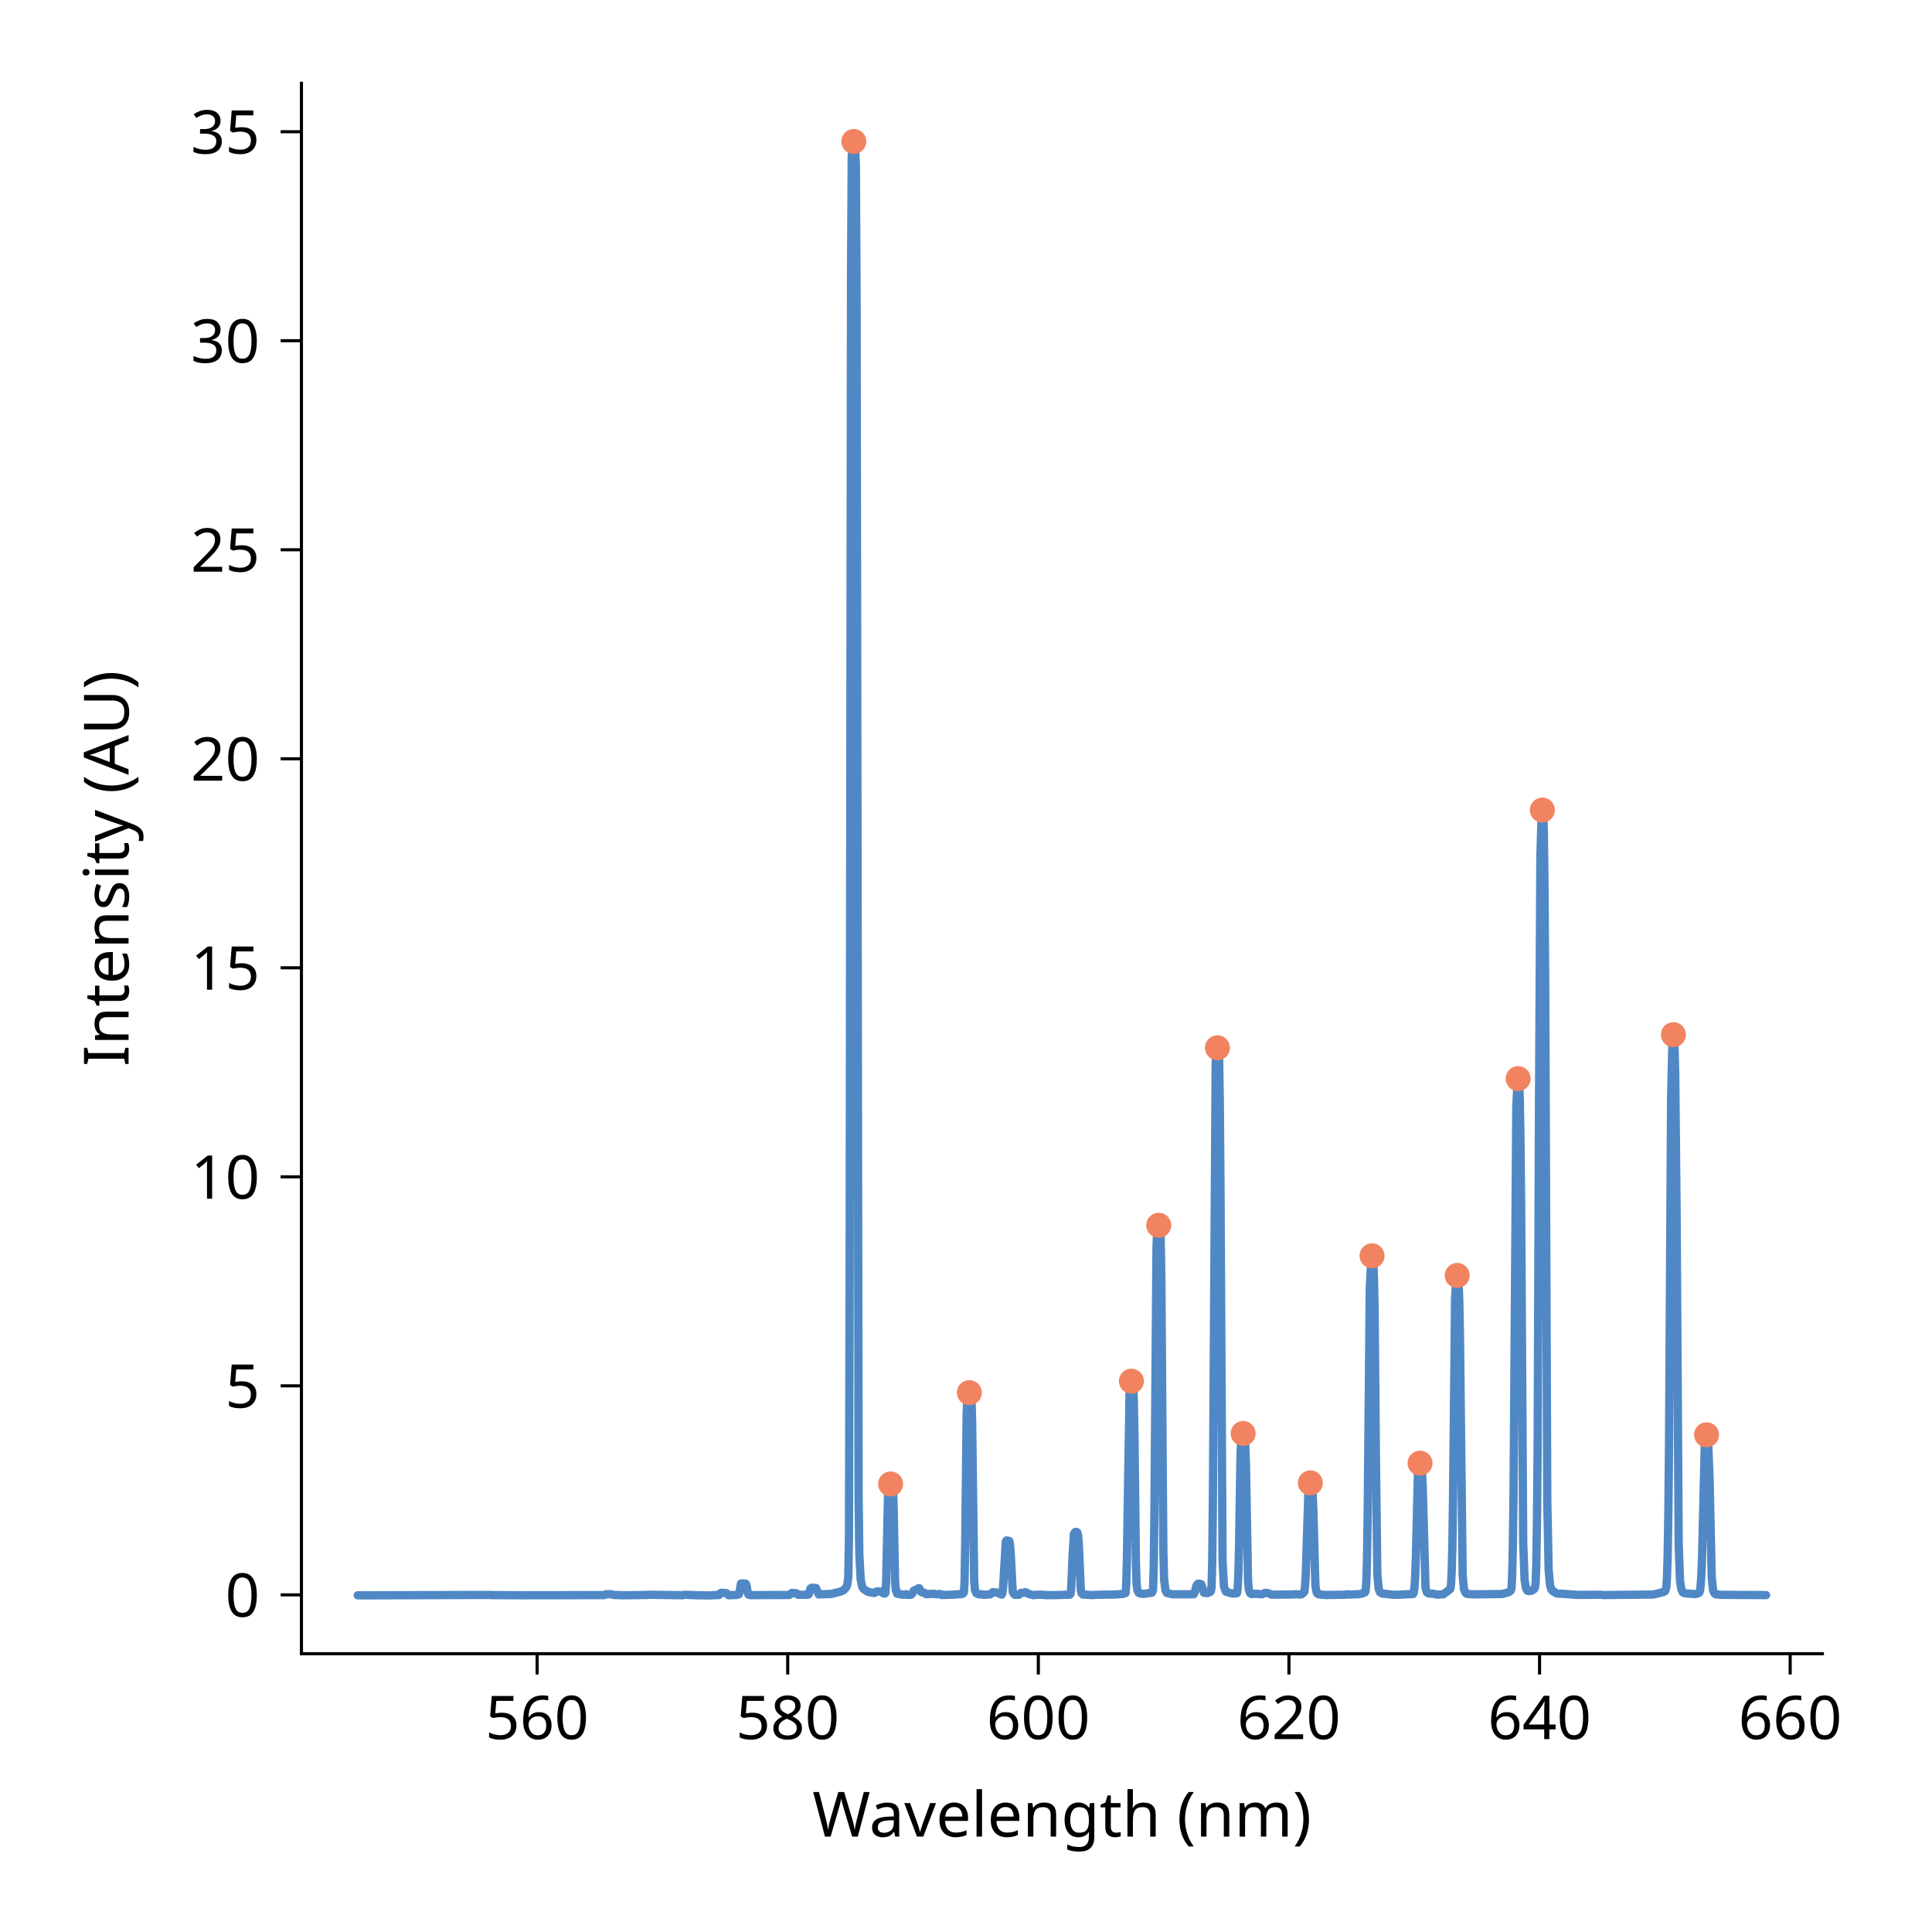
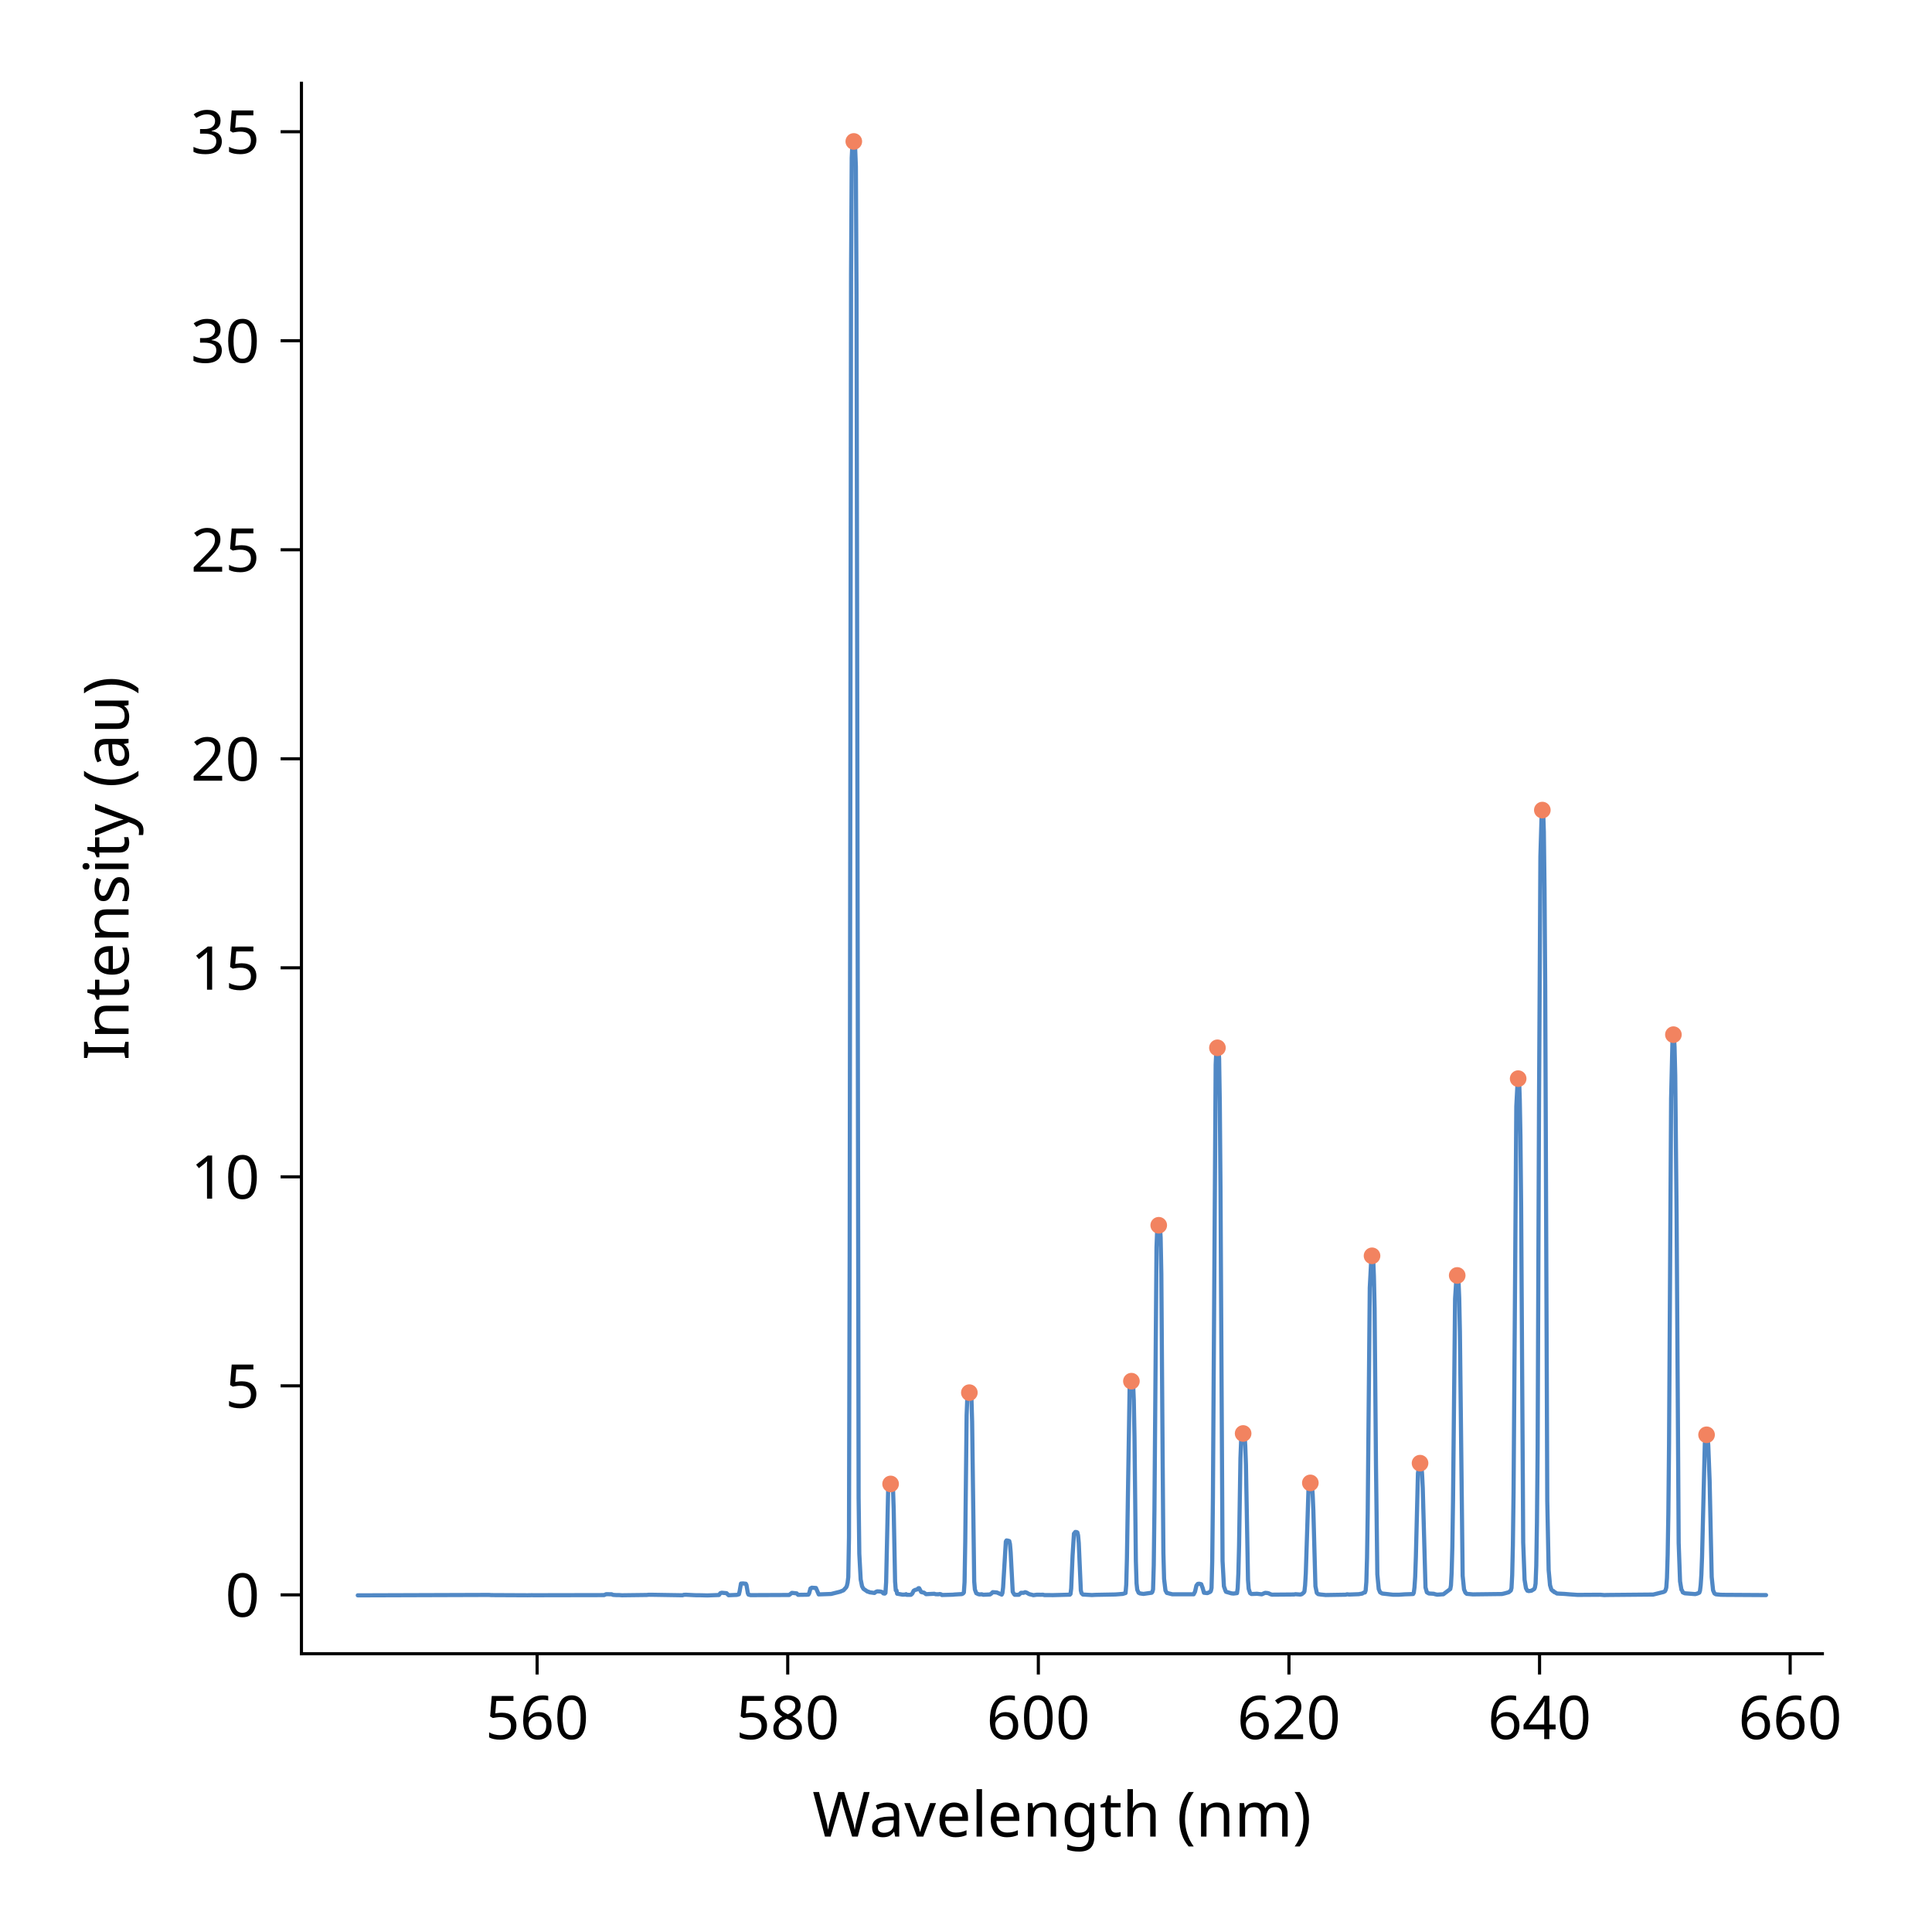
<svg xmlns="http://www.w3.org/2000/svg" xmlns:xlink="http://www.w3.org/1999/xlink" width="463.985pt" height="463.999pt" viewBox="0 0 463.985 463.999" version="1.1">
  <defs>
    <style type="text/css">*{stroke-linejoin: round; stroke-linecap: butt}</style>
  </defs>
  <g id="figure_1">
    <g id="patch_1">
      <path d="M 0 463.999  L 463.985 463.999  L 463.985 0  L 0 0  L 0 463.999  z " style="fill: none" />
    </g>
    <g id="axes_1">
      <g id="patch_2">
        <path d="M 72.396 397.163  L 437.672 397.163  L 437.672 20  L 72.396 20  L 72.396 397.163  z " style="fill: none" />
      </g>
      <g id="matplotlib.axis_1">
        <g id="xtick_1">
          <g id="line2d_1">
            <defs>
-               <path id="m83bee7a36d" d="M 0 0  L 0 5  " style="stroke: #000000; stroke-width: 0.75" />
+               <path id="m577cc13924" d="M 0 0  L 0 5  " style="stroke: #000000; stroke-width: 0.75" />
            </defs>
            <g>
-               <use xlink:href="#m83bee7a36d" x="128.998" y="397.163" style="stroke: #000000; stroke-width: 0.75" />
+               <use xlink:href="#m577cc13924" x="128.998" y="397.163" style="stroke: #000000; stroke-width: 0.75" />
            </g>
          </g>
          <g id="text_1">
            <text style="font: 14.5px &quot;Suisse Int'l Mono&quot;; text-anchor: middle" x="128.998" y="417.676" transform="rotate(-0 128.9977 417.6755)">560</text>
          </g>
        </g>
        <g id="xtick_2">
          <g id="line2d_2">
            <g>
-               <use xlink:href="#m83bee7a36d" x="189.185" y="397.163" style="stroke: #000000; stroke-width: 0.75" />
+               <use xlink:href="#m577cc13924" x="189.185" y="397.163" style="stroke: #000000; stroke-width: 0.75" />
            </g>
          </g>
          <g id="text_2">
            <text style="font: 14.5px &quot;Suisse Int'l Mono&quot;; text-anchor: middle" x="189.185" y="417.676" transform="rotate(-0 189.1853 417.6755)">580</text>
          </g>
        </g>
        <g id="xtick_3">
          <g id="line2d_3">
            <g>
-               <use xlink:href="#m83bee7a36d" x="249.373" y="397.163" style="stroke: #000000; stroke-width: 0.75" />
+               <use xlink:href="#m577cc13924" x="249.373" y="397.163" style="stroke: #000000; stroke-width: 0.75" />
            </g>
          </g>
          <g id="text_3">
            <text style="font: 14.5px &quot;Suisse Int'l Mono&quot;; text-anchor: middle" x="249.373" y="417.676" transform="rotate(-0 249.3729 417.6755)">600</text>
          </g>
        </g>
        <g id="xtick_4">
          <g id="line2d_4">
            <g>
-               <use xlink:href="#m83bee7a36d" x="309.561" y="397.163" style="stroke: #000000; stroke-width: 0.75" />
+               <use xlink:href="#m577cc13924" x="309.561" y="397.163" style="stroke: #000000; stroke-width: 0.75" />
            </g>
          </g>
          <g id="text_4">
            <text style="font: 14.5px &quot;Suisse Int'l Mono&quot;; text-anchor: middle" x="309.561" y="417.676" transform="rotate(-0 309.5605 417.6755)">620</text>
          </g>
        </g>
        <g id="xtick_5">
          <g id="line2d_5">
            <g>
-               <use xlink:href="#m83bee7a36d" x="369.748" y="397.163" style="stroke: #000000; stroke-width: 0.75" />
+               <use xlink:href="#m577cc13924" x="369.748" y="397.163" style="stroke: #000000; stroke-width: 0.75" />
            </g>
          </g>
          <g id="text_5">
            <text style="font: 14.5px &quot;Suisse Int'l Mono&quot;; text-anchor: middle" x="369.748" y="417.676" transform="rotate(-0 369.7481 417.6755)">640</text>
          </g>
        </g>
        <g id="xtick_6">
          <g id="line2d_6">
            <g>
-               <use xlink:href="#m83bee7a36d" x="429.936" y="397.163" style="stroke: #000000; stroke-width: 0.75" />
+               <use xlink:href="#m577cc13924" x="429.936" y="397.163" style="stroke: #000000; stroke-width: 0.75" />
            </g>
          </g>
          <g id="text_6">
            <text style="font: 14.5px &quot;Suisse Int'l Mono&quot;; text-anchor: middle" x="429.936" y="417.676" transform="rotate(-0 429.9358 417.6755)">660</text>
          </g>
        </g>
        <g id="text_7">
          <text style="font: 500 15px &quot;Suisse Int'l&quot;, sans-serif; text-anchor: middle" x="255.034" y="441.088" transform="rotate(-0 255.034 441.088)">Wavelength (nm)</text>
        </g>
      </g>
      <g id="matplotlib.axis_2">
        <g id="ytick_1">
          <g id="line2d_7">
            <defs>
-               <path id="mde8f915684" d="M 0 0  L -5 0  " style="stroke: #000000; stroke-width: 0.75" />
+               <path id="m0dc9146e84" d="M 0 0  L -5 0  " style="stroke: #000000; stroke-width: 0.75" />
            </defs>
            <g>
-               <use xlink:href="#mde8f915684" x="72.396" y="383.026" style="stroke: #000000; stroke-width: 0.75" />
+               <use xlink:href="#m0dc9146e84" x="72.396" y="383.026" style="stroke: #000000; stroke-width: 0.75" />
            </g>
          </g>
          <g id="text_8">
            <text style="font: 14.5px &quot;Suisse Int'l Mono&quot;; text-anchor: end" x="62.396" y="388.283" transform="rotate(-0 62.39625 388.2827)">0</text>
          </g>
        </g>
        <g id="ytick_2">
          <g id="line2d_8">
            <g>
-               <use xlink:href="#mde8f915684" x="72.396" y="332.828" style="stroke: #000000; stroke-width: 0.75" />
+               <use xlink:href="#m0dc9146e84" x="72.396" y="332.828" style="stroke: #000000; stroke-width: 0.75" />
            </g>
          </g>
          <g id="text_9">
            <text style="font: 14.5px &quot;Suisse Int'l Mono&quot;; text-anchor: end" x="62.396" y="338.084" transform="rotate(-0 62.39625 338.084)">5</text>
          </g>
        </g>
        <g id="ytick_3">
          <g id="line2d_9">
            <g>
-               <use xlink:href="#mde8f915684" x="72.396" y="282.629" style="stroke: #000000; stroke-width: 0.75" />
+               <use xlink:href="#m0dc9146e84" x="72.396" y="282.629" style="stroke: #000000; stroke-width: 0.75" />
            </g>
          </g>
          <g id="text_10">
            <text style="font: 14.5px &quot;Suisse Int'l Mono&quot;; text-anchor: end" x="62.396" y="287.885" transform="rotate(-0 62.39625 287.8853)">10</text>
          </g>
        </g>
        <g id="ytick_4">
          <g id="line2d_10">
            <g>
-               <use xlink:href="#mde8f915684" x="72.396" y="232.43" style="stroke: #000000; stroke-width: 0.75" />
+               <use xlink:href="#m0dc9146e84" x="72.396" y="232.43" style="stroke: #000000; stroke-width: 0.75" />
            </g>
          </g>
          <g id="text_11">
            <text style="font: 14.5px &quot;Suisse Int'l Mono&quot;; text-anchor: end" x="62.396" y="237.687" transform="rotate(-0 62.39625 237.6866)">15</text>
          </g>
        </g>
        <g id="ytick_5">
          <g id="line2d_11">
            <g>
-               <use xlink:href="#mde8f915684" x="72.396" y="182.232" style="stroke: #000000; stroke-width: 0.75" />
+               <use xlink:href="#m0dc9146e84" x="72.396" y="182.232" style="stroke: #000000; stroke-width: 0.75" />
            </g>
          </g>
          <g id="text_12">
            <text style="font: 14.5px &quot;Suisse Int'l Mono&quot;; text-anchor: end" x="62.396" y="187.488" transform="rotate(-0 62.39625 187.4879)">20</text>
          </g>
        </g>
        <g id="ytick_6">
          <g id="line2d_12">
            <g>
-               <use xlink:href="#mde8f915684" x="72.396" y="132.033" style="stroke: #000000; stroke-width: 0.75" />
+               <use xlink:href="#m0dc9146e84" x="72.396" y="132.033" style="stroke: #000000; stroke-width: 0.75" />
            </g>
          </g>
          <g id="text_13">
            <text style="font: 14.5px &quot;Suisse Int'l Mono&quot;; text-anchor: end" x="62.396" y="137.289" transform="rotate(-0 62.39625 137.2892)">25</text>
          </g>
        </g>
        <g id="ytick_7">
          <g id="line2d_13">
            <g>
-               <use xlink:href="#mde8f915684" x="72.396" y="81.834" style="stroke: #000000; stroke-width: 0.75" />
+               <use xlink:href="#m0dc9146e84" x="72.396" y="81.834" style="stroke: #000000; stroke-width: 0.75" />
            </g>
          </g>
          <g id="text_14">
            <text style="font: 14.5px &quot;Suisse Int'l Mono&quot;; text-anchor: end" x="62.396" y="87.091" transform="rotate(-0 62.39625 87.09052)">30</text>
          </g>
        </g>
        <g id="ytick_8">
          <g id="line2d_14">
            <g>
-               <use xlink:href="#mde8f915684" x="72.396" y="31.636" style="stroke: #000000; stroke-width: 0.75" />
+               <use xlink:href="#m0dc9146e84" x="72.396" y="31.636" style="stroke: #000000; stroke-width: 0.75" />
            </g>
          </g>
          <g id="text_15">
            <text style="font: 14.5px &quot;Suisse Int'l Mono&quot;; text-anchor: end" x="62.396" y="36.892" transform="rotate(-0 62.39625 36.89182)">35</text>
          </g>
        </g>
        <g id="text_16">
-           <text style="font: 500 15px &quot;Suisse Int'l&quot;, sans-serif; text-anchor: middle" x="30.875" y="208.582" transform="rotate(-90 30.875 208.5815)">Intensity (AU)</text>
+           <text style="font: 500 15px &quot;Suisse Int'l&quot;, sans-serif; text-anchor: middle" x="30.875" y="208.582" transform="rotate(-90 30.875 208.5815)">Intensity (au)</text>
        </g>
      </g>
      <g id="line2d_15">
-         <path d="M 85.925 383.143  L 88.403 383.142  L 117.483 383.045  L 117.979 383.087  L 126.736 383.128  L 127.727 383.11  L 128.223 383.12  L 145.076 383.088  L 145.572 382.869  L 146.563 382.885  L 146.893 382.883  L 147.224 383.033  L 148.05 383.086  L 148.711 383.084  L 149.372 383.131  L 155.32 383.055  L 155.816 383.002  L 156.642 383.01  L 163.912 383.127  L 164.242 383.02  L 164.738 383.001  L 166.555 383.095  L 167.216 383.122  L 168.373 383.127  L 169.86 383.166  L 172.669 383.064  L 172.999 382.625  L 173.33 382.52  L 174.486 382.628  L 174.982 383.119  L 176.965 383.038  L 177.46 382.893  L 177.626 382.213  L 177.956 380.32  L 178.452 380.289  L 179.113 380.361  L 179.278 380.676  L 179.608 382.643  L 179.773 382.972  L 180.269 383.097  L 189.522 383.057  L 190.183 382.549  L 191.339 382.675  L 191.67 383.023  L 193.157 383.002  L 193.652 383.003  L 194.148 382.967  L 194.313 382.711  L 194.644 381.494  L 194.974 381.314  L 195.966 381.38  L 196.627 382.921  L 199.601 382.812  L 201.749 382.276  L 202.575 381.935  L 203.236 381.208  L 203.401 380.814  L 203.566 380.102  L 203.731 378.716  L 203.896 369.182  L 204.062 299.829  L 204.392 65.867  L 204.557 37.924  L 204.723 34.439  L 204.888 33.969  L 205.053 33.969  L 205.384 35.791  L 205.549 39.972  L 205.714 71.078  L 206.21 359.648  L 206.375 373.155  L 206.705 379.331  L 207.036 380.97  L 207.366 381.578  L 208.358 382.251  L 208.523 382.251  L 208.853 382.415  L 210.01 382.576  L 210.34 382.325  L 210.671 382.187  L 211.332 382.221  L 211.827 382.331  L 212.158 382.681  L 212.488 382.725  L 212.653 382.564  L 212.819 379.969  L 213.314 357.372  L 213.48 356.616  L 213.81 356.391  L 214.141 356.391  L 214.306 356.687  L 214.471 357.574  L 214.636 362.559  L 214.967 379.809  L 215.132 381.928  L 215.297 381.942  L 215.462 382.752  L 216.784 382.981  L 217.445 382.949  L 217.61 382.86  L 217.775 383.027  L 218.767 383.015  L 219.097 382.726  L 219.428 382.043  L 219.758 381.852  L 220.254 381.727  L 220.584 381.429  L 220.75 381.429  L 221.245 382.352  L 221.576 382.437  L 221.906 382.492  L 222.402 382.864  L 224.385 382.769  L 224.715 382.875  L 225.376 382.892  L 225.706 382.829  L 226.037 382.905  L 226.202 383.062  L 228.846 382.99  L 229.341 382.939  L 230.994 382.845  L 231.324 382.678  L 231.489 382.446  L 231.654 379.96  L 231.82 370.326  L 232.15 339.905  L 232.315 335.602  L 232.481 334.468  L 232.646 334.374  L 232.976 334.465  L 233.307 335.768  L 233.472 341.475  L 233.968 379.762  L 234.133 381.74  L 234.463 382.629  L 234.959 382.866  L 235.289 382.928  L 235.785 382.884  L 236.116 383.006  L 237.768 382.931  L 238.098 382.7  L 238.429 382.38  L 239.42 382.461  L 240.577 382.97  L 240.742 382.608  L 240.907 381.271  L 241.568 370.211  L 241.733 369.957  L 242.064 370.008  L 242.394 370.109  L 242.559 370.847  L 242.725 372.782  L 243.22 382.304  L 243.551 382.859  L 243.716 383.016  L 244.707 383.006  L 245.203 382.54  L 245.864 382.534  L 246.194 382.388  L 246.525 382.48  L 247.186 382.854  L 247.847 383.013  L 248.177 383.11  L 249.003 382.994  L 249.995 383.005  L 250.49 382.992  L 250.821 383.082  L 252.969 383.093  L 256.934 382.984  L 257.099 382.811  L 257.265 381.5  L 257.595 373.604  L 257.925 368.338  L 258.256 367.921  L 258.586 367.954  L 258.752 368.059  L 258.917 368.751  L 259.082 370.595  L 259.578 381.956  L 259.743 382.619  L 260.073 382.95  L 262.221 383.073  L 263.213 383.024  L 267.839 382.936  L 268.5 382.888  L 269.657 382.798  L 270.317 382.587  L 270.483 380.587  L 270.648 374.325  L 271.309 332.549  L 271.474 331.561  L 271.639 331.561  L 271.97 331.993  L 272.135 332.321  L 272.3 336.313  L 272.465 345.05  L 272.796 374.901  L 272.961 380.274  L 273.126 381.798  L 273.457 382.517  L 273.787 382.685  L 274.613 382.803  L 276.596 382.516  L 276.761 382.318  L 276.926 381.711  L 277.092 375.9  L 277.257 362.584  L 277.753 299.617  L 277.918 295.309  L 278.083 294.313  L 278.414 294.266  L 278.579 294.36  L 278.744 297.265  L 278.909 305.905  L 279.24 352.237  L 279.405 372.976  L 279.57 379.182  L 279.901 381.962  L 280.231 382.562  L 281.553 382.892  L 286.675 382.892  L 287.005 382.257  L 287.336 380.807  L 287.666 380.396  L 287.997 380.351  L 288.492 380.473  L 288.823 381.342  L 289.153 382.526  L 289.979 382.613  L 290.64 382.312  L 290.805 382.11  L 290.971 381.372  L 291.136 374.923  L 291.301 359.596  L 291.962 255.692  L 292.127 252.187  L 292.293 251.645  L 292.623 251.755  L 292.788 254.189  L 292.953 264.967  L 293.119 285.279  L 293.614 374.863  L 293.945 380.973  L 294.275 381.942  L 294.44 382.29  L 295.762 382.672  L 296.258 382.719  L 297.084 382.614  L 297.249 381.439  L 297.415 377.894  L 297.58 371.247  L 297.91 350.259  L 298.075 346.071  L 298.406 344.353  L 298.736 344.269  L 298.902 344.807  L 299.067 347.2  L 299.232 351.792  L 299.728 379.448  L 299.893 381.593  L 300.223 382.601  L 300.554 382.821  L 301.215 382.8  L 301.876 382.765  L 303.032 382.902  L 303.528 382.676  L 303.858 382.547  L 304.354 382.587  L 304.684 382.661  L 305.18 382.899  L 305.511 382.981  L 310.798 382.936  L 311.128 382.869  L 311.624 382.908  L 312.285 382.955  L 312.615 382.878  L 313.111 382.485  L 313.276 382.208  L 313.441 380.722  L 313.607 377.903  L 314.268 357.154  L 314.433 356.254  L 314.763 356.141  L 314.929 356.217  L 315.094 356.807  L 315.259 358.942  L 315.424 362.848  L 315.92 380.956  L 316.25 382.556  L 316.581 382.854  L 317.242 382.954  L 318.398 383.068  L 323.19 382.989  L 323.52 382.889  L 324.016 382.954  L 326.329 382.866  L 326.66 382.802  L 327.155 382.724  L 327.486 382.51  L 327.816 382.441  L 327.981 381.98  L 328.147 379.935  L 328.312 374.134  L 328.477 363.391  L 328.973 309.271  L 329.303 303.025  L 329.468 301.602  L 329.634 301.602  L 329.799 302.493  L 329.964 306.594  L 330.129 314.137  L 330.46 351.639  L 330.79 378.117  L 331.121 381.631  L 331.451 382.414  L 331.947 382.705  L 334.59 383.002  L 335.912 383.002  L 337.399 382.9  L 338.556 382.864  L 339.052 382.841  L 339.382 382.824  L 339.547 382.499  L 339.712 381.22  L 339.878 378.695  L 340.043 373.894  L 340.539 353.852  L 340.869 351.728  L 341.034 351.402  L 341.199 351.402  L 341.365 352.153  L 341.53 353.967  L 341.695 357.32  L 342.356 381.26  L 342.687 382.422  L 343.182 382.701  L 344.339 382.77  L 344.669 382.878  L 345.165 382.981  L 346.652 382.883  L 348.304 381.632  L 348.469 380.751  L 348.635 377.682  L 348.8 371.586  L 348.965 360.513  L 349.461 311.928  L 349.791 306.707  L 349.956 306.317  L 350.122 306.317  L 350.287 307.811  L 350.452 311.761  L 350.617 319.857  L 351.278 378.439  L 351.609 381.71  L 351.939 382.498  L 352.27 382.785  L 353.757 382.918  L 354.252 382.907  L 360.696 382.826  L 361.357 382.676  L 362.348 382.398  L 362.844 381.988  L 363.009 381.381  L 363.175 378.267  L 363.34 371.1  L 363.505 358.409  L 364.166 265.699  L 364.496 259.435  L 364.662 259.051  L 364.827 259.051  L 364.992 263.991  L 365.157 272.955  L 365.323 289.722  L 365.818 370.428  L 366.149 379.399  L 366.479 381.412  L 366.81 382.018  L 367.14 382.119  L 367.801 382.033  L 368.462 381.63  L 368.627 381.282  L 368.792 380.341  L 368.957 376.04  L 369.123 365.597  L 369.288 347.734  L 369.618 265.031  L 369.949 205.673  L 370.279 194.554  L 370.61 194.657  L 370.775 199.76  L 370.94 213.368  L 371.105 236.821  L 371.601 360.468  L 371.932 377.061  L 372.262 380.707  L 372.592 381.78  L 372.923 382.097  L 373.088 382.117  L 373.253 382.366  L 373.419 382.388  L 373.914 382.707  L 375.732 382.801  L 376.888 382.899  L 378.871 383.037  L 384.324 383.002  L 385.315 383.083  L 385.976 383.057  L 397.046 382.956  L 399.524 382.337  L 399.855 382.163  L 400.02 381.856  L 400.185 381.258  L 400.35 378.94  L 400.516 373.395  L 400.681 363.64  L 400.846 346.903  L 401.342 263.842  L 401.672 249.716  L 401.838 248.488  L 402.003 248.488  L 402.168 251.512  L 402.333 258.292  L 402.664 291.865  L 403.159 370.579  L 403.49 379.781  L 403.82 381.795  L 403.985 382.003  L 404.151 382.437  L 404.646 382.657  L 407.125 382.847  L 407.455 382.768  L 407.786 382.657  L 408.116 382.493  L 408.281 382.03  L 408.447 380.659  L 408.612 378.143  L 408.777 373.847  L 409.438 346.696  L 409.768 344.588  L 409.934 344.588  L 410.099 345.449  L 410.264 347.069  L 410.594 355.705  L 411.09 378.731  L 411.421 381.936  L 411.751 382.685  L 412.082 382.893  L 413.238 383.007  L 414.064 383.026  L 424.143 383.087  L 424.143 383.087  " clip-path="url(#p04434cb68f)" style="fill: none; stroke: #5088c5; stroke-width: 2; stroke-linecap: round" />
+         <path d="M 85.925 383.143  L 88.403 383.142  L 117.483 383.045  L 117.979 383.087  L 126.736 383.128  L 127.727 383.11  L 128.223 383.12  L 145.076 383.088  L 145.572 382.869  L 146.563 382.885  L 146.893 382.883  L 147.224 383.033  L 148.05 383.086  L 148.711 383.084  L 149.372 383.131  L 155.32 383.055  L 155.816 383.002  L 156.642 383.01  L 163.912 383.127  L 164.242 383.02  L 164.738 383.001  L 166.555 383.095  L 167.216 383.122  L 168.373 383.127  L 169.86 383.166  L 172.669 383.064  L 172.999 382.625  L 173.33 382.52  L 174.486 382.628  L 174.982 383.119  L 176.965 383.038  L 177.46 382.893  L 177.626 382.213  L 177.956 380.32  L 178.452 380.289  L 179.113 380.361  L 179.278 380.676  L 179.608 382.643  L 179.773 382.972  L 180.269 383.097  L 189.522 383.057  L 190.183 382.549  L 191.339 382.675  L 191.67 383.023  L 193.157 383.002  L 193.652 383.003  L 194.148 382.967  L 194.313 382.711  L 194.644 381.494  L 194.974 381.314  L 195.966 381.38  L 196.627 382.921  L 199.601 382.812  L 201.749 382.276  L 202.575 381.935  L 203.236 381.208  L 203.401 380.814  L 203.566 380.102  L 203.731 378.716  L 203.896 369.182  L 204.062 299.829  L 204.392 65.867  L 204.557 37.924  L 204.723 34.439  L 204.888 33.969  L 205.053 33.969  L 205.384 35.791  L 205.549 39.972  L 205.714 71.078  L 206.21 359.648  L 206.375 373.155  L 206.705 379.331  L 207.036 380.97  L 207.366 381.578  L 208.358 382.251  L 208.523 382.251  L 208.853 382.415  L 210.01 382.576  L 210.34 382.325  L 210.671 382.187  L 211.332 382.221  L 211.827 382.331  L 212.158 382.681  L 212.488 382.725  L 212.653 382.564  L 212.819 379.969  L 213.314 357.372  L 213.48 356.616  L 213.81 356.391  L 214.141 356.391  L 214.306 356.687  L 214.471 357.574  L 214.636 362.559  L 214.967 379.809  L 215.132 381.928  L 215.297 381.942  L 215.462 382.752  L 216.784 382.981  L 217.445 382.949  L 217.61 382.86  L 217.775 383.027  L 218.767 383.015  L 219.097 382.726  L 219.428 382.043  L 219.758 381.852  L 220.254 381.727  L 220.584 381.429  L 220.75 381.429  L 221.245 382.352  L 221.576 382.437  L 221.906 382.492  L 222.402 382.864  L 224.385 382.769  L 224.715 382.875  L 225.376 382.892  L 225.706 382.829  L 226.037 382.905  L 226.202 383.062  L 228.846 382.99  L 229.341 382.939  L 230.994 382.845  L 231.324 382.678  L 231.489 382.446  L 231.654 379.96  L 231.82 370.326  L 232.15 339.905  L 232.315 335.602  L 232.481 334.468  L 232.646 334.374  L 232.976 334.465  L 233.307 335.768  L 233.472 341.475  L 233.968 379.762  L 234.133 381.74  L 234.463 382.629  L 234.959 382.866  L 235.289 382.928  L 235.785 382.884  L 236.116 383.006  L 237.768 382.931  L 238.098 382.7  L 238.429 382.38  L 239.42 382.461  L 240.577 382.97  L 240.742 382.608  L 240.907 381.271  L 241.568 370.211  L 241.733 369.957  L 242.064 370.008  L 242.394 370.109  L 242.559 370.847  L 242.725 372.782  L 243.22 382.304  L 243.551 382.859  L 243.716 383.016  L 244.707 383.006  L 245.203 382.54  L 245.864 382.534  L 246.194 382.388  L 246.525 382.48  L 247.186 382.854  L 247.847 383.013  L 248.177 383.11  L 249.003 382.994  L 249.995 383.005  L 250.49 382.992  L 250.821 383.082  L 252.969 383.093  L 256.934 382.984  L 257.099 382.811  L 257.265 381.5  L 257.595 373.604  L 257.925 368.338  L 258.256 367.921  L 258.586 367.954  L 258.752 368.059  L 258.917 368.751  L 259.082 370.595  L 259.578 381.956  L 259.743 382.619  L 260.073 382.95  L 262.221 383.073  L 263.213 383.024  L 267.839 382.936  L 268.5 382.888  L 269.657 382.798  L 270.317 382.587  L 270.483 380.587  L 270.648 374.325  L 271.309 332.549  L 271.474 331.561  L 271.639 331.561  L 271.97 331.993  L 272.135 332.321  L 272.3 336.313  L 272.465 345.05  L 272.796 374.901  L 272.961 380.274  L 273.126 381.798  L 273.457 382.517  L 273.787 382.685  L 274.613 382.803  L 276.596 382.516  L 276.761 382.318  L 276.926 381.711  L 277.092 375.9  L 277.257 362.584  L 277.753 299.617  L 277.918 295.309  L 278.083 294.313  L 278.414 294.266  L 278.579 294.36  L 278.744 297.265  L 278.909 305.905  L 279.24 352.237  L 279.405 372.976  L 279.57 379.182  L 279.901 381.962  L 280.231 382.562  L 281.553 382.892  L 286.675 382.892  L 287.005 382.257  L 287.336 380.807  L 287.666 380.396  L 287.997 380.351  L 288.492 380.473  L 288.823 381.342  L 289.153 382.526  L 289.979 382.613  L 290.64 382.312  L 290.805 382.11  L 290.971 381.372  L 291.136 374.923  L 291.301 359.596  L 291.962 255.692  L 292.127 252.187  L 292.293 251.645  L 292.623 251.755  L 292.788 254.189  L 292.953 264.967  L 293.119 285.279  L 293.614 374.863  L 293.945 380.973  L 294.275 381.942  L 294.44 382.29  L 295.762 382.672  L 296.258 382.719  L 297.084 382.614  L 297.249 381.439  L 297.415 377.894  L 297.58 371.247  L 297.91 350.259  L 298.075 346.071  L 298.406 344.353  L 298.736 344.269  L 298.902 344.807  L 299.067 347.2  L 299.232 351.792  L 299.728 379.448  L 299.893 381.593  L 300.223 382.601  L 300.554 382.821  L 301.215 382.8  L 301.876 382.765  L 303.032 382.902  L 303.528 382.676  L 303.858 382.547  L 304.354 382.587  L 304.684 382.661  L 305.18 382.899  L 305.511 382.981  L 310.798 382.936  L 311.128 382.869  L 311.624 382.908  L 312.285 382.955  L 312.615 382.878  L 313.111 382.485  L 313.276 382.208  L 313.441 380.722  L 313.607 377.903  L 314.268 357.154  L 314.433 356.254  L 314.763 356.141  L 314.929 356.217  L 315.094 356.807  L 315.259 358.942  L 315.424 362.848  L 315.92 380.956  L 316.25 382.556  L 316.581 382.854  L 317.242 382.954  L 318.398 383.068  L 323.19 382.989  L 323.52 382.889  L 324.016 382.954  L 326.329 382.866  L 326.66 382.802  L 327.155 382.724  L 327.486 382.51  L 327.816 382.441  L 327.981 381.98  L 328.147 379.935  L 328.312 374.134  L 328.477 363.391  L 328.973 309.271  L 329.303 303.025  L 329.468 301.602  L 329.634 301.602  L 329.799 302.493  L 329.964 306.594  L 330.129 314.137  L 330.46 351.639  L 330.79 378.117  L 331.121 381.631  L 331.451 382.414  L 331.947 382.705  L 334.59 383.002  L 335.912 383.002  L 337.399 382.9  L 338.556 382.864  L 339.052 382.841  L 339.382 382.824  L 339.547 382.499  L 339.712 381.22  L 339.878 378.695  L 340.043 373.894  L 340.539 353.852  L 340.869 351.728  L 341.034 351.402  L 341.199 351.402  L 341.365 352.153  L 341.53 353.967  L 341.695 357.32  L 342.356 381.26  L 342.687 382.422  L 343.182 382.701  L 344.339 382.77  L 344.669 382.878  L 345.165 382.981  L 346.652 382.883  L 348.304 381.632  L 348.469 380.751  L 348.635 377.682  L 348.8 371.586  L 348.965 360.513  L 349.461 311.928  L 349.791 306.707  L 349.956 306.317  L 350.122 306.317  L 350.287 307.811  L 350.452 311.761  L 350.617 319.857  L 351.278 378.439  L 351.609 381.71  L 351.939 382.498  L 352.27 382.785  L 353.757 382.918  L 354.252 382.907  L 360.696 382.826  L 361.357 382.676  L 362.348 382.398  L 362.844 381.988  L 363.009 381.381  L 363.175 378.267  L 363.34 371.1  L 363.505 358.409  L 364.166 265.699  L 364.496 259.435  L 364.662 259.051  L 364.827 259.051  L 364.992 263.991  L 365.157 272.955  L 365.323 289.722  L 365.818 370.428  L 366.149 379.399  L 366.479 381.412  L 366.81 382.018  L 367.14 382.119  L 367.801 382.033  L 368.462 381.63  L 368.627 381.282  L 368.792 380.341  L 368.957 376.04  L 369.123 365.597  L 369.288 347.734  L 369.618 265.031  L 369.949 205.673  L 370.279 194.554  L 370.61 194.657  L 370.775 199.76  L 370.94 213.368  L 371.105 236.821  L 371.601 360.468  L 371.932 377.061  L 372.262 380.707  L 372.592 381.78  L 372.923 382.097  L 373.088 382.117  L 373.253 382.366  L 373.419 382.388  L 373.914 382.707  L 375.732 382.801  L 376.888 382.899  L 378.871 383.037  L 384.324 383.002  L 385.315 383.083  L 385.976 383.057  L 397.046 382.956  L 399.524 382.337  L 399.855 382.163  L 400.02 381.856  L 400.185 381.258  L 400.35 378.94  L 400.516 373.395  L 400.681 363.64  L 400.846 346.903  L 401.342 263.842  L 401.672 249.716  L 401.838 248.488  L 402.003 248.488  L 402.168 251.512  L 402.333 258.292  L 402.664 291.865  L 403.159 370.579  L 403.49 379.781  L 403.82 381.795  L 403.985 382.003  L 404.151 382.437  L 404.646 382.657  L 407.125 382.847  L 407.455 382.768  L 407.786 382.657  L 408.116 382.493  L 408.281 382.03  L 408.447 380.659  L 408.612 378.143  L 408.777 373.847  L 409.438 346.696  L 409.768 344.588  L 409.934 344.588  L 410.099 345.449  L 410.264 347.069  L 410.594 355.705  L 411.09 378.731  L 411.421 381.936  L 411.751 382.685  L 412.082 382.893  L 413.238 383.007  L 414.064 383.026  L 424.143 383.087  L 424.143 383.087  " clip-path="url(#p9b32b2ed09)" style="fill: none; stroke: #5088c5; stroke-linecap: round" />
      </g>
      <g id="line2d_16">
        <defs>
-           <path id="m6a5f9c66ca" d="M 0 3  C 0.796 3 1.559 2.684 2.121 2.121  C 2.684 1.559 3 0.796 3 0  C 3 -0.796 2.684 -1.559 2.121 -2.121  C 1.559 -2.684 0.796 -3 0 -3  C -0.796 -3 -1.559 -2.684 -2.121 -2.121  C -2.684 -1.559 -3 -0.796 -3 0  C -3 0.796 -2.684 1.559 -2.121 2.121  C -1.559 2.684 -0.796 3 0 3  z " />
+           <path id="m33166b63aa" d="M 0 2  C 0.53 2 1.039 1.789 1.414 1.414  C 1.789 1.039 2 0.53 2 0  C 2 -0.53 1.789 -1.039 1.414 -1.414  C 1.039 -1.789 0.53 -2 0 -2  C -0.53 -2 -1.039 -1.789 -1.414 -1.414  C -1.789 -1.039 -2 -0.53 -2 0  C -2 0.53 -1.789 1.039 -1.414 1.414  C -1.039 1.789 -0.53 2 0 2  z " />
        </defs>
-         <g clip-path="url(#p04434cb68f)">
-           <use xlink:href="#m6a5f9c66ca" x="205.053" y="33.969" style="fill: #f28360" />
-           <use xlink:href="#m6a5f9c66ca" x="213.892" y="356.391" style="fill: #f28360" />
-           <use xlink:href="#m6a5f9c66ca" x="232.805" y="334.465" style="fill: #f28360" />
-           <use xlink:href="#m6a5f9c66ca" x="271.725" y="331.71" style="fill: #f28360" />
-           <use xlink:href="#m6a5f9c66ca" x="278.286" y="294.266" style="fill: #f28360" />
-           <use xlink:href="#m6a5f9c66ca" x="292.385" y="251.645" style="fill: #f28360" />
-           <use xlink:href="#m6a5f9c66ca" x="298.557" y="344.269" style="fill: #f28360" />
-           <use xlink:href="#m6a5f9c66ca" x="314.698" y="356.141" style="fill: #f28360" />
-           <use xlink:href="#m6a5f9c66ca" x="329.516" y="301.602" style="fill: #f28360" />
-           <use xlink:href="#m6a5f9c66ca" x="341.045" y="351.402" style="fill: #f28360" />
-           <use xlink:href="#m6a5f9c66ca" x="349.97" y="306.317" style="fill: #f28360" />
-           <use xlink:href="#m6a5f9c66ca" x="364.609" y="259.051" style="fill: #f28360" />
-           <use xlink:href="#m6a5f9c66ca" x="370.415" y="194.554" style="fill: #f28360" />
-           <use xlink:href="#m6a5f9c66ca" x="401.893" y="248.488" style="fill: #f28360" />
-           <use xlink:href="#m6a5f9c66ca" x="409.857" y="344.588" style="fill: #f28360" />
+         <g clip-path="url(#p9b32b2ed09)">
+           <use xlink:href="#m33166b63aa" x="205.053" y="33.969" style="fill: #f28360" />
+           <use xlink:href="#m33166b63aa" x="213.892" y="356.391" style="fill: #f28360" />
+           <use xlink:href="#m33166b63aa" x="232.805" y="334.465" style="fill: #f28360" />
+           <use xlink:href="#m33166b63aa" x="271.725" y="331.71" style="fill: #f28360" />
+           <use xlink:href="#m33166b63aa" x="278.286" y="294.266" style="fill: #f28360" />
+           <use xlink:href="#m33166b63aa" x="292.385" y="251.645" style="fill: #f28360" />
+           <use xlink:href="#m33166b63aa" x="298.557" y="344.269" style="fill: #f28360" />
+           <use xlink:href="#m33166b63aa" x="314.698" y="356.141" style="fill: #f28360" />
+           <use xlink:href="#m33166b63aa" x="329.516" y="301.602" style="fill: #f28360" />
+           <use xlink:href="#m33166b63aa" x="341.045" y="351.402" style="fill: #f28360" />
+           <use xlink:href="#m33166b63aa" x="349.97" y="306.317" style="fill: #f28360" />
+           <use xlink:href="#m33166b63aa" x="364.609" y="259.051" style="fill: #f28360" />
+           <use xlink:href="#m33166b63aa" x="370.415" y="194.554" style="fill: #f28360" />
+           <use xlink:href="#m33166b63aa" x="401.893" y="248.488" style="fill: #f28360" />
+           <use xlink:href="#m33166b63aa" x="409.857" y="344.588" style="fill: #f28360" />
        </g>
      </g>
      <g id="patch_3">
        <path d="M 72.396 397.163  L 72.396 20  " style="fill: none; stroke: #000000; stroke-width: 0.75; stroke-linejoin: miter; stroke-linecap: square" />
      </g>
      <g id="patch_4">
        <path d="M 72.396 397.163  L 437.672 397.163  " style="fill: none; stroke: #000000; stroke-width: 0.75; stroke-linejoin: miter; stroke-linecap: square" />
      </g>
    </g>
  </g>
  <defs>
-     <clipPath id="p04434cb68f">
+     <clipPath id="p9b32b2ed09">
      <rect x="72.396" y="20" width="365.276" height="377.163" />
    </clipPath>
  </defs>
</svg>
